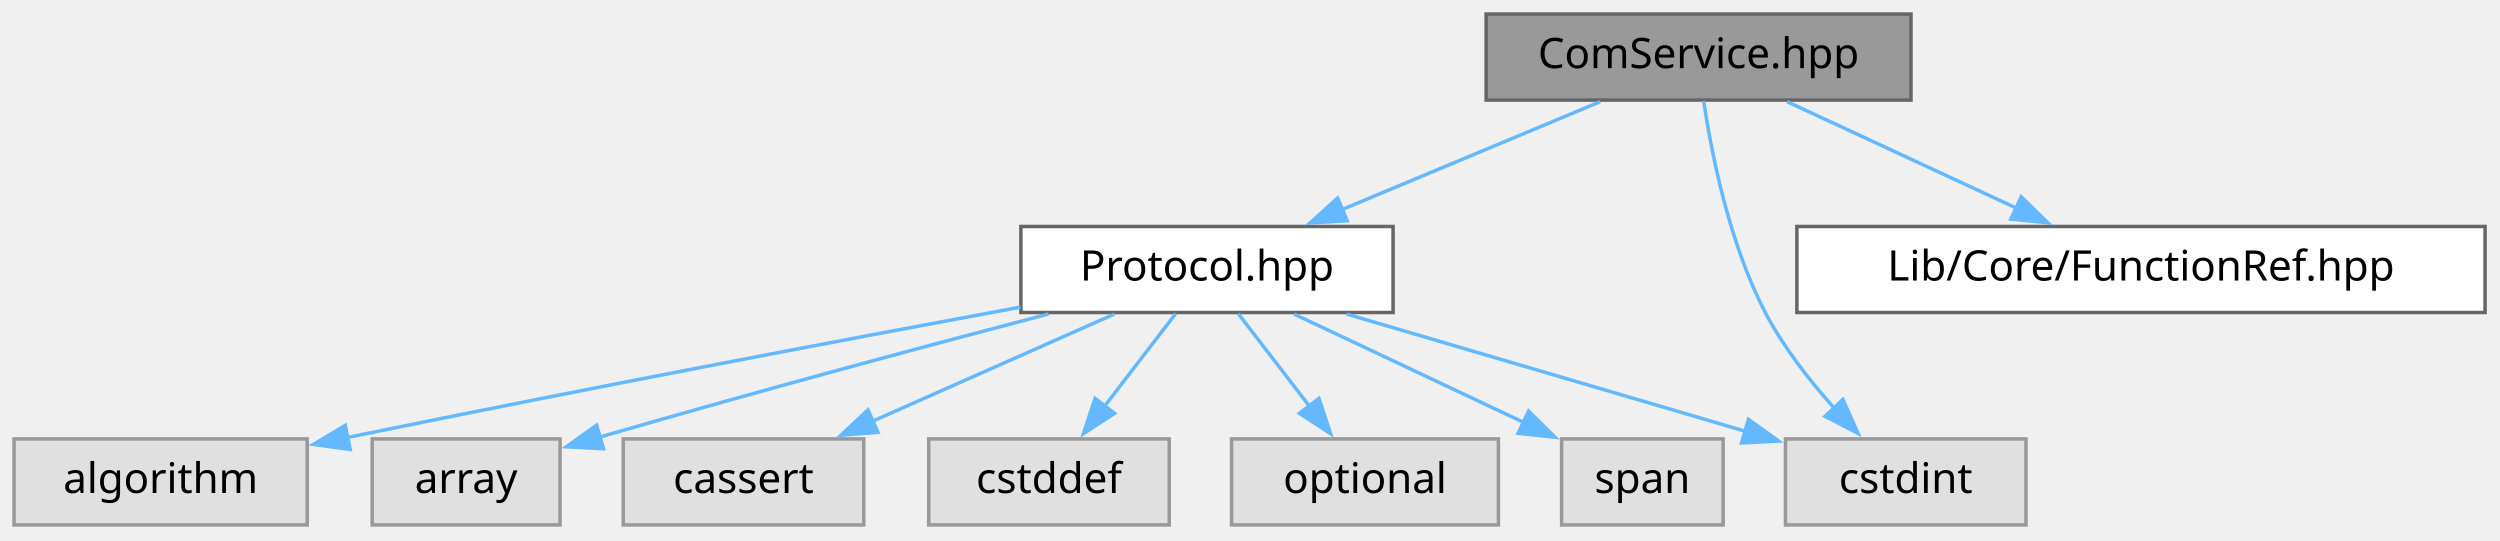
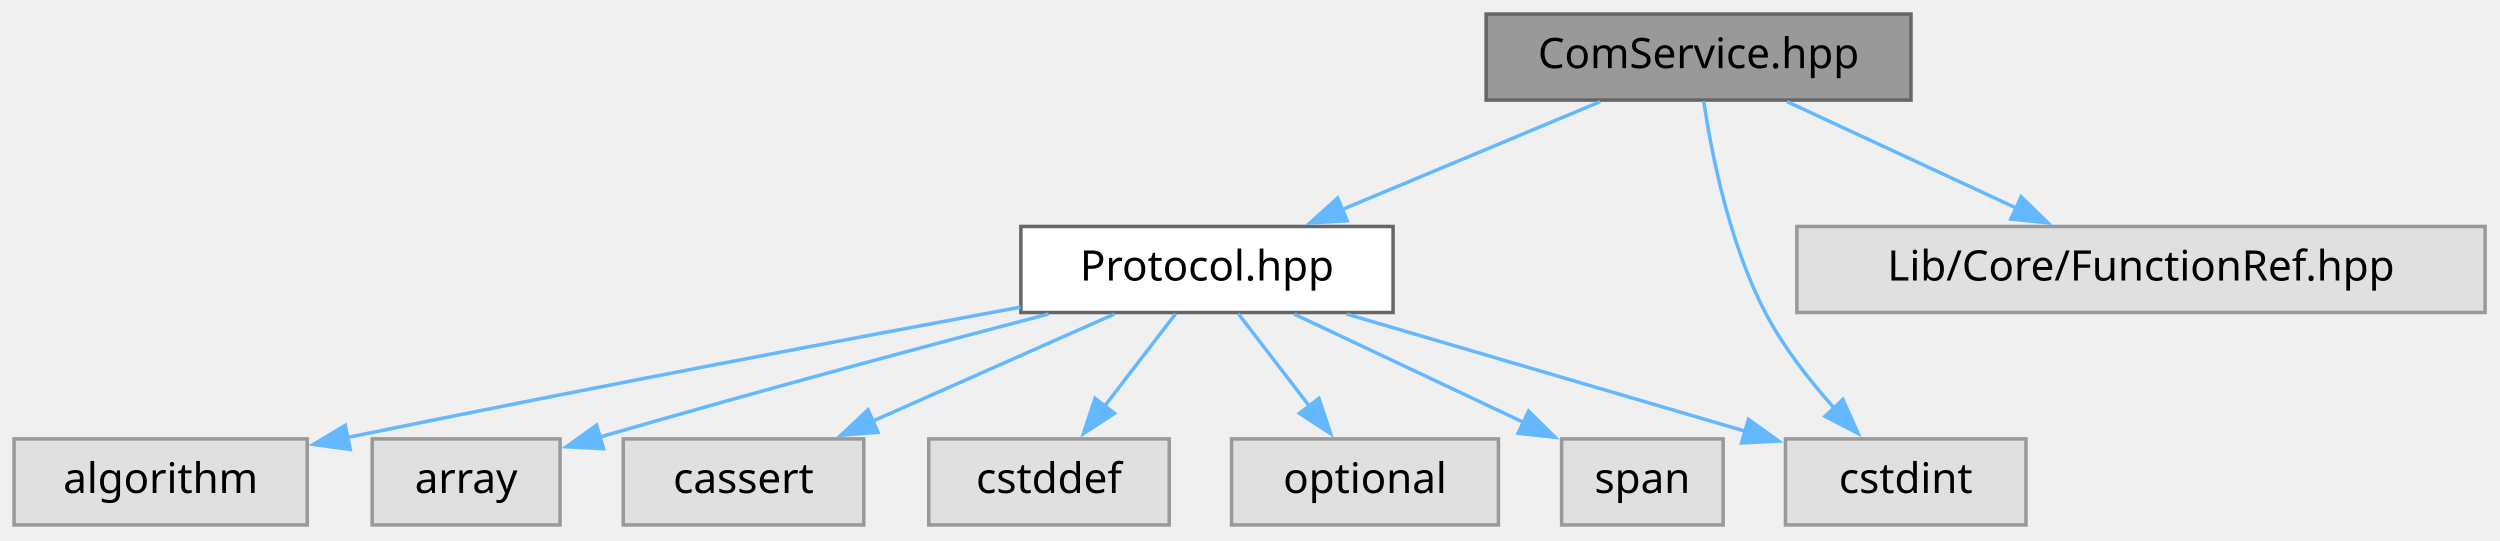
<svg xmlns="http://www.w3.org/2000/svg" xmlns:xlink="http://www.w3.org/1999/xlink" width="712pt" height="154pt" viewBox="0.00 0.00 712.00 154.00">
  <g id="graph0" class="graph" transform="scale(1 1) rotate(0) translate(4 149.5)">
    <g id="Node000001" class="node">
      <g id="a_Node000001">
        <a xlink:title="Communication service that receives and sends framed messages over UART.">
          <polygon fill="#999999" stroke="#666666" points="540.25,-145.5 419.25,-145.5 419.25,-121 540.25,-121 540.25,-145.5" />
          <text xml:space="preserve" text-anchor="middle" x="479.75" y="-130.1" font-family="JetBrains Mono" font-size="12.00">ComService.hpp</text>
        </a>
      </g>
    </g>
    <g id="Node000002" class="node">
      <g id="a_Node000002">
        <a xlink:href="../../d5/dce/_protocol_8hpp.html" target="_top" xlink:title="Lightweight framing protocol utilities for encoding and decoding framed messages.">
          <polygon fill="white" stroke="#666666" points="392.75,-85 286.75,-85 286.75,-60.5 392.75,-60.5 392.75,-85" />
          <text xml:space="preserve" text-anchor="middle" x="339.75" y="-69.6" font-family="JetBrains Mono" font-size="12.00">Protocol.hpp</text>
        </a>
      </g>
    </g>
    <g id="edge1_Node000001_Node000002" class="edge">
      <g id="a_edge1_Node000001_Node000002">
        <a xlink:title=" ">
          <path fill="none" stroke="#63b8ff" d="M451.76,-120.55C430.68,-111.74 401.53,-99.57 378.26,-89.84" />
          <polygon fill="#63b8ff" stroke="#63b8ff" points="379.67,-86.64 369.09,-86.01 376.97,-93.1 379.67,-86.64" />
        </a>
      </g>
    </g>
    <g id="Node000007" class="node">
      <g id="a_Node000007">
        <a xlink:title=" ">
          <polygon fill="#e0e0e0" stroke="#999999" points="573,-24.5 504.5,-24.5 504.5,0 573,0 573,-24.5" />
          <text xml:space="preserve" text-anchor="middle" x="538.75" y="-9.1" font-family="JetBrains Mono" font-size="12.00">cstdint</text>
        </a>
      </g>
    </g>
    <g id="edge10_Node000001_Node000007" class="edge">
      <g id="a_edge10_Node000001_Node000007">
        <a xlink:title=" ">
          <path fill="none" stroke="#63b8ff" d="M481.2,-120.75C483.39,-106.08 488.44,-80.27 498.75,-60.5 503.88,-50.67 511.37,-41.09 518.49,-33.15" />
          <polygon fill="#63b8ff" stroke="#63b8ff" points="520.86,-35.74 525.18,-26.06 515.77,-30.93 520.86,-35.74" />
        </a>
      </g>
    </g>
    <g id="Node000010" class="node">
      <g id="a_Node000010">
-         <a target="_parent" xlink:href="d7/d9a/a00152.html" xlink:title=" ">
-           <polygon fill="white" stroke="#666666" points="703.75,-85 507.75,-85 507.75,-60.5 703.75,-60.5 703.75,-85" />
+         <a xlink:title=" ">
+           <polygon fill="#e0e0e0" stroke="#999999" points="703.75,-85 507.75,-85 507.75,-60.5 703.75,-60.5 703.75,-85" />
          <text xml:space="preserve" text-anchor="middle" x="605.75" y="-69.6" font-family="JetBrains Mono" font-size="12.00">Lib/Core/FunctionRef.hpp</text>
        </a>
      </g>
    </g>
    <g id="edge9_Node000001_Node000010" class="edge">
      <g id="a_edge9_Node000001_Node000010">
        <a xlink:title=" ">
          <path fill="none" stroke="#63b8ff" d="M504.95,-120.55C523.66,-111.86 549.43,-99.9 570.24,-90.24" />
          <polygon fill="#63b8ff" stroke="#63b8ff" points="571.63,-93.45 579.23,-86.06 568.68,-87.1 571.63,-93.45" />
        </a>
      </g>
    </g>
    <g id="Node000003" class="node">
      <g id="a_Node000003">
        <a xlink:title=" ">
          <polygon fill="#e0e0e0" stroke="#999999" points="83.5,-24.5 0,-24.5 0,0 83.5,0 83.5,-24.5" />
          <text xml:space="preserve" text-anchor="middle" x="41.75" y="-9.1" font-family="JetBrains Mono" font-size="12.00">algorithm</text>
        </a>
      </g>
    </g>
    <g id="edge2_Node000002_Node000003" class="edge">
      <g id="a_edge2_Node000002_Node000003">
        <a xlink:title=" ">
          <path fill="none" stroke="#63b8ff" d="M286.66,-62.04C239.03,-53.23 166.93,-39.64 94.85,-24.89" />
          <polygon fill="#63b8ff" stroke="#63b8ff" points="95.74,-21.5 85.24,-22.92 94.33,-28.36 95.74,-21.5" />
        </a>
      </g>
    </g>
    <g id="Node000004" class="node">
      <g id="a_Node000004">
        <a xlink:title=" ">
          <polygon fill="#e0e0e0" stroke="#999999" points="155.5,-24.5 102,-24.5 102,0 155.5,0 155.5,-24.5" />
          <text xml:space="preserve" text-anchor="middle" x="128.75" y="-9.1" font-family="JetBrains Mono" font-size="12.00">array</text>
        </a>
      </g>
    </g>
    <g id="edge3_Node000002_Node000004" class="edge">
      <g id="a_edge3_Node000002_Node000004">
        <a xlink:title=" ">
          <path fill="none" stroke="#63b8ff" d="M294.66,-60.09C261.65,-51.45 215.55,-39.13 166.65,-24.98" />
          <polygon fill="#63b8ff" stroke="#63b8ff" points="167.88,-21.7 157.3,-22.26 165.92,-28.42 167.88,-21.7" />
        </a>
      </g>
    </g>
    <g id="Node000005" class="node">
      <g id="a_Node000005">
        <a xlink:title=" ">
          <polygon fill="#e0e0e0" stroke="#999999" points="242,-24.5 173.5,-24.5 173.5,0 242,0 242,-24.5" />
          <text xml:space="preserve" text-anchor="middle" x="207.75" y="-9.1" font-family="JetBrains Mono" font-size="12.00">cassert</text>
        </a>
      </g>
    </g>
    <g id="edge4_Node000002_Node000005" class="edge">
      <g id="a_edge4_Node000002_Node000005">
        <a xlink:title=" ">
          <path fill="none" stroke="#63b8ff" d="M313.36,-60.05C293.57,-51.28 266.25,-39.18 244.36,-29.47" />
          <polygon fill="#63b8ff" stroke="#63b8ff" points="246.04,-26.39 235.48,-25.54 243.21,-32.79 246.04,-26.39" />
        </a>
      </g>
    </g>
    <g id="Node000006" class="node">
      <g id="a_Node000006">
        <a xlink:title=" ">
          <polygon fill="#e0e0e0" stroke="#999999" points="329,-24.5 260.5,-24.5 260.5,0 329,0 329,-24.5" />
          <text xml:space="preserve" text-anchor="middle" x="294.75" y="-9.1" font-family="JetBrains Mono" font-size="12.00">cstddef</text>
        </a>
      </g>
    </g>
    <g id="edge5_Node000002_Node000006" class="edge">
      <g id="a_edge5_Node000002_Node000006">
        <a xlink:title=" ">
          <path fill="none" stroke="#63b8ff" d="M330.86,-60.19C325.07,-52.66 317.34,-42.62 310.53,-33.76" />
          <polygon fill="#63b8ff" stroke="#63b8ff" points="313.42,-31.78 304.54,-25.98 307.87,-36.04 313.42,-31.78" />
        </a>
      </g>
    </g>
    <g id="edge6_Node000002_Node000007" class="edge">
      <g id="a_edge6_Node000002_Node000007">
        <a xlink:title=" ">
          <path fill="none" stroke="#63b8ff" d="M379.54,-60.05C412.4,-50.39 459.03,-36.68 493.34,-26.6" />
          <polygon fill="#63b8ff" stroke="#63b8ff" points="493.95,-30.07 502.56,-23.89 491.98,-23.35 493.95,-30.07" />
        </a>
      </g>
    </g>
    <g id="Node000008" class="node">
      <g id="a_Node000008">
        <a xlink:title=" ">
          <polygon fill="#e0e0e0" stroke="#999999" points="422.75,-24.5 346.75,-24.5 346.75,0 422.75,0 422.75,-24.5" />
          <text xml:space="preserve" text-anchor="middle" x="384.75" y="-9.1" font-family="JetBrains Mono" font-size="12.00">optional</text>
        </a>
      </g>
    </g>
    <g id="edge7_Node000002_Node000008" class="edge">
      <g id="a_edge7_Node000002_Node000008">
        <a xlink:title=" ">
          <path fill="none" stroke="#63b8ff" d="M348.64,-60.19C354.43,-52.66 362.16,-42.62 368.97,-33.76" />
          <polygon fill="#63b8ff" stroke="#63b8ff" points="371.63,-36.04 374.96,-25.98 366.08,-31.78 371.63,-36.04" />
        </a>
      </g>
    </g>
    <g id="Node000009" class="node">
      <g id="a_Node000009">
        <a xlink:title=" ">
          <polygon fill="#e0e0e0" stroke="#999999" points="486.75,-24.5 440.75,-24.5 440.75,0 486.75,0 486.75,-24.5" />
          <text xml:space="preserve" text-anchor="middle" x="463.75" y="-9.1" font-family="JetBrains Mono" font-size="12.00">span</text>
        </a>
      </g>
    </g>
    <g id="edge8_Node000002_Node000009" class="edge">
      <g id="a_edge8_Node000002_Node000009">
        <a xlink:title=" ">
          <path fill="none" stroke="#63b8ff" d="M364.55,-60.05C383.32,-51.19 409.33,-38.93 430,-29.17" />
          <polygon fill="#63b8ff" stroke="#63b8ff" points="431.34,-32.41 438.89,-24.98 428.35,-26.08 431.34,-32.41" />
        </a>
      </g>
    </g>
  </g>
</svg>
